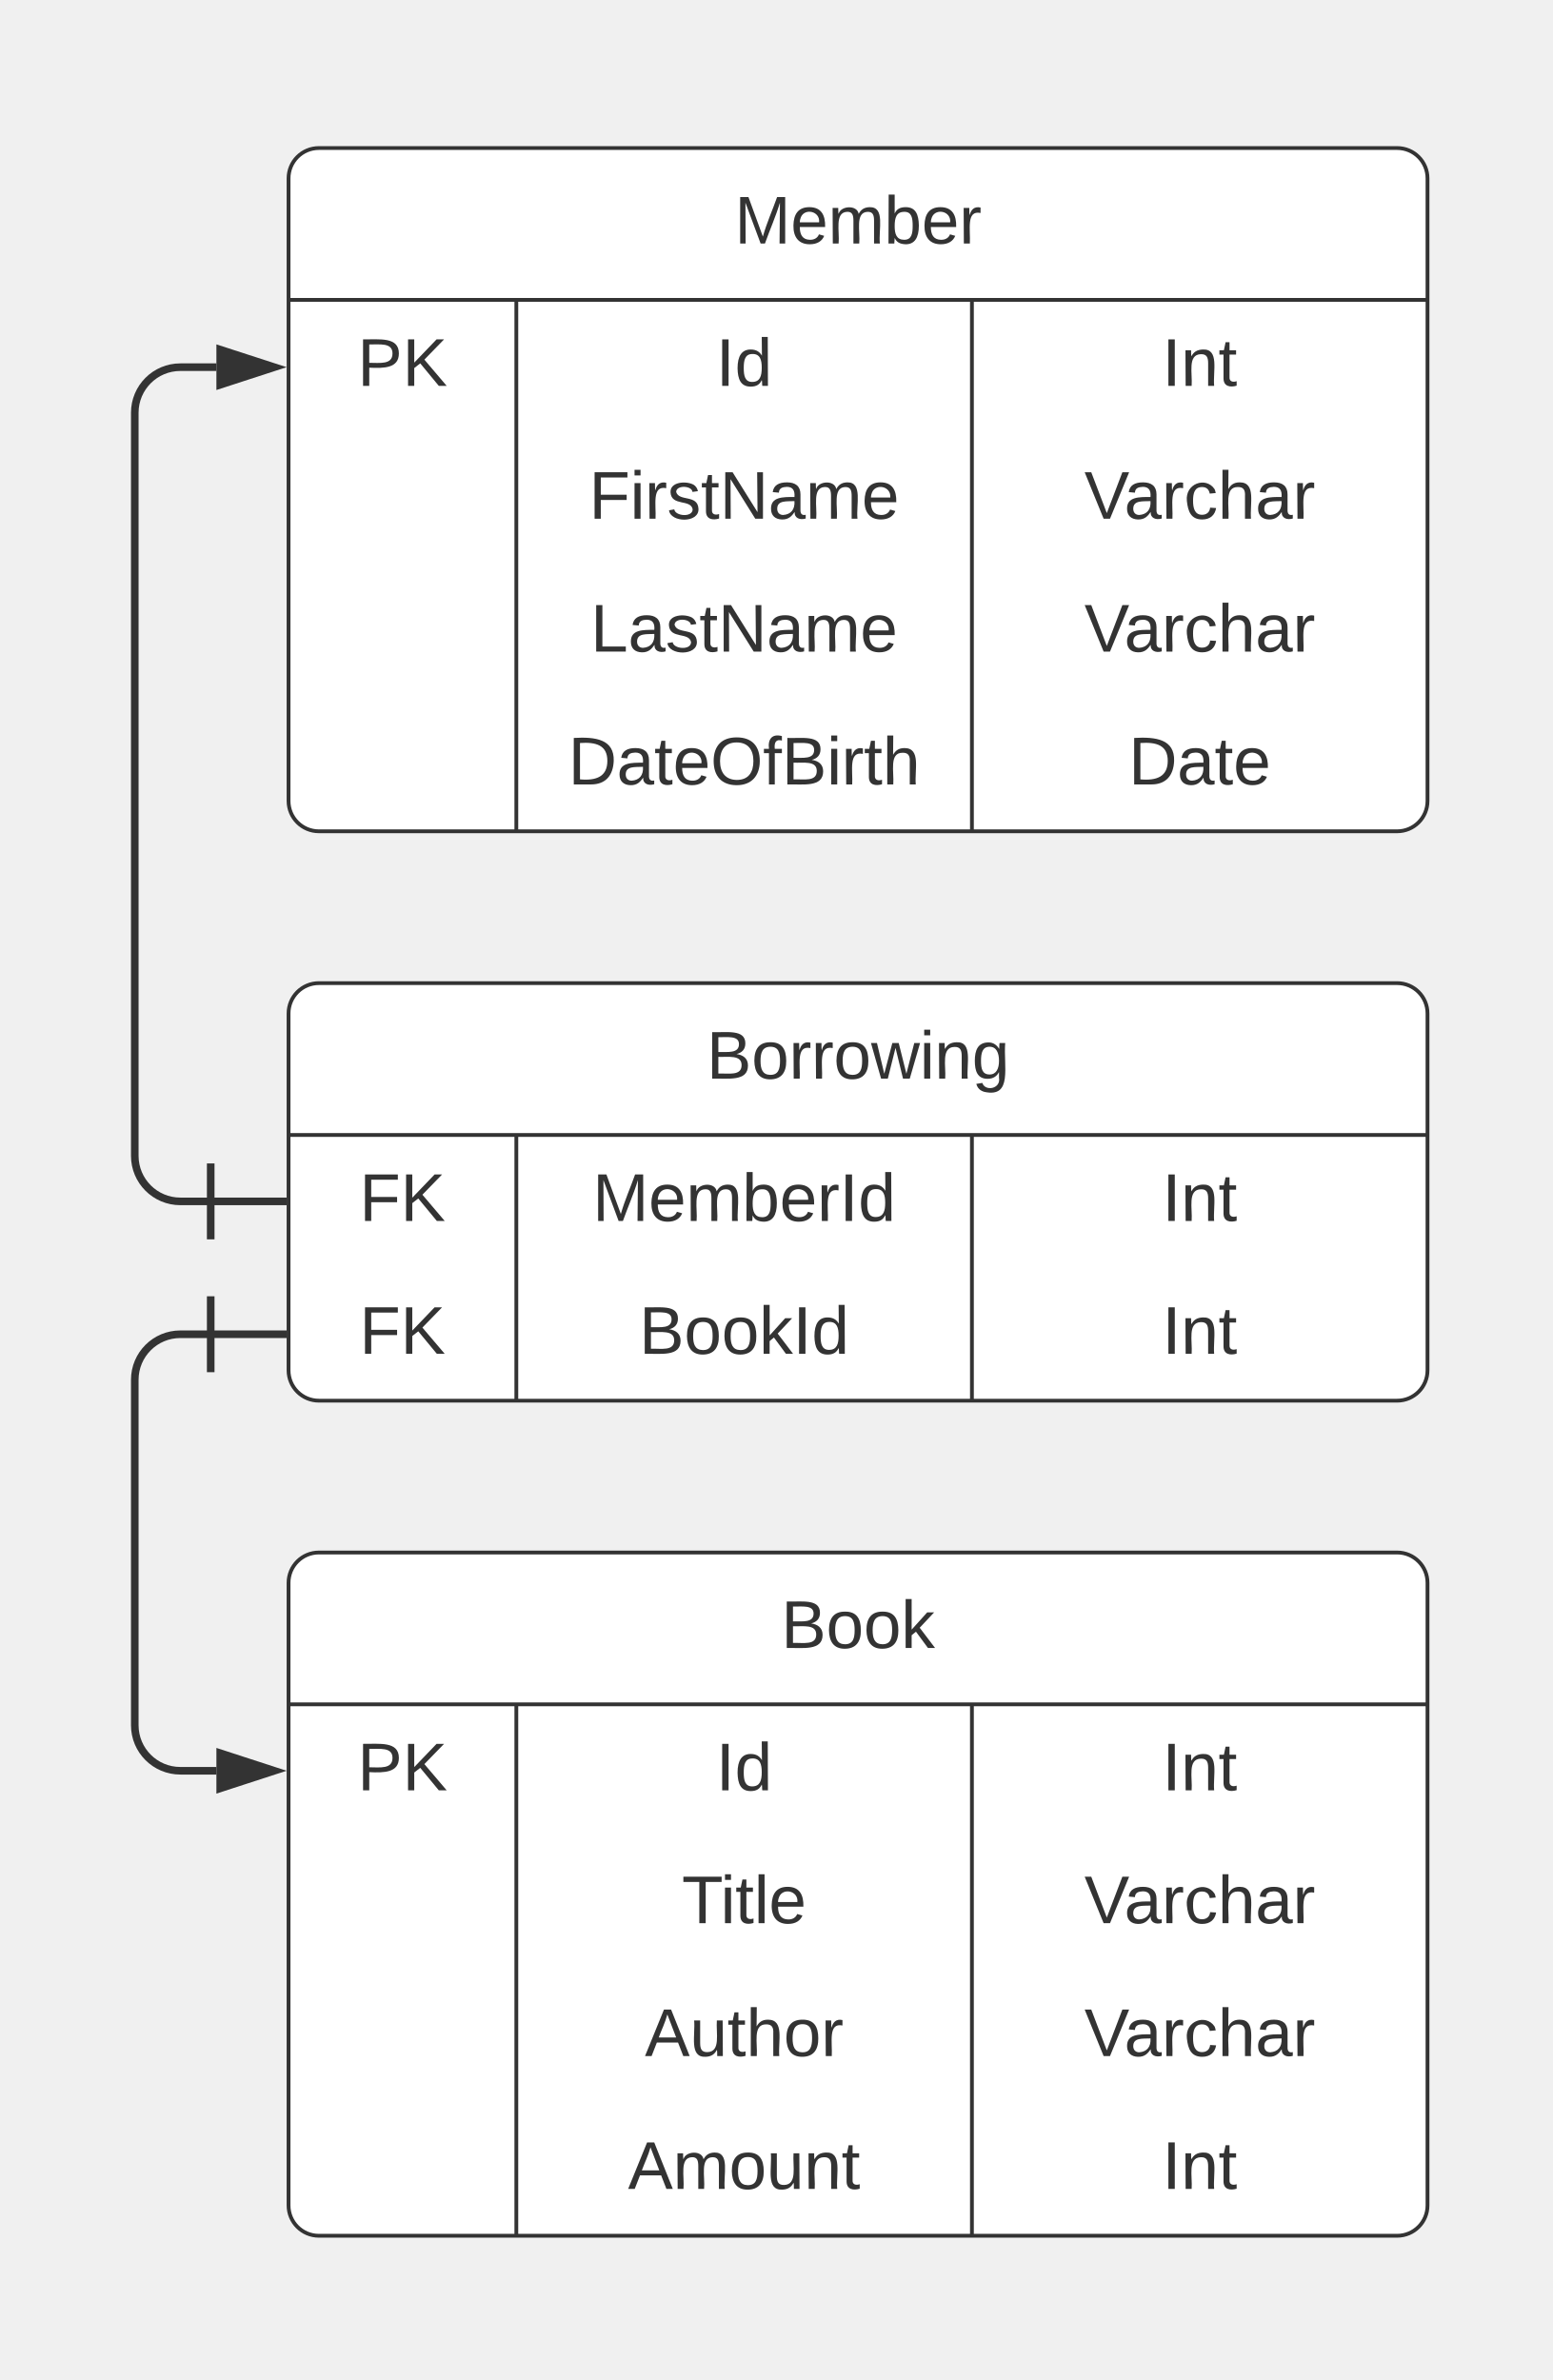
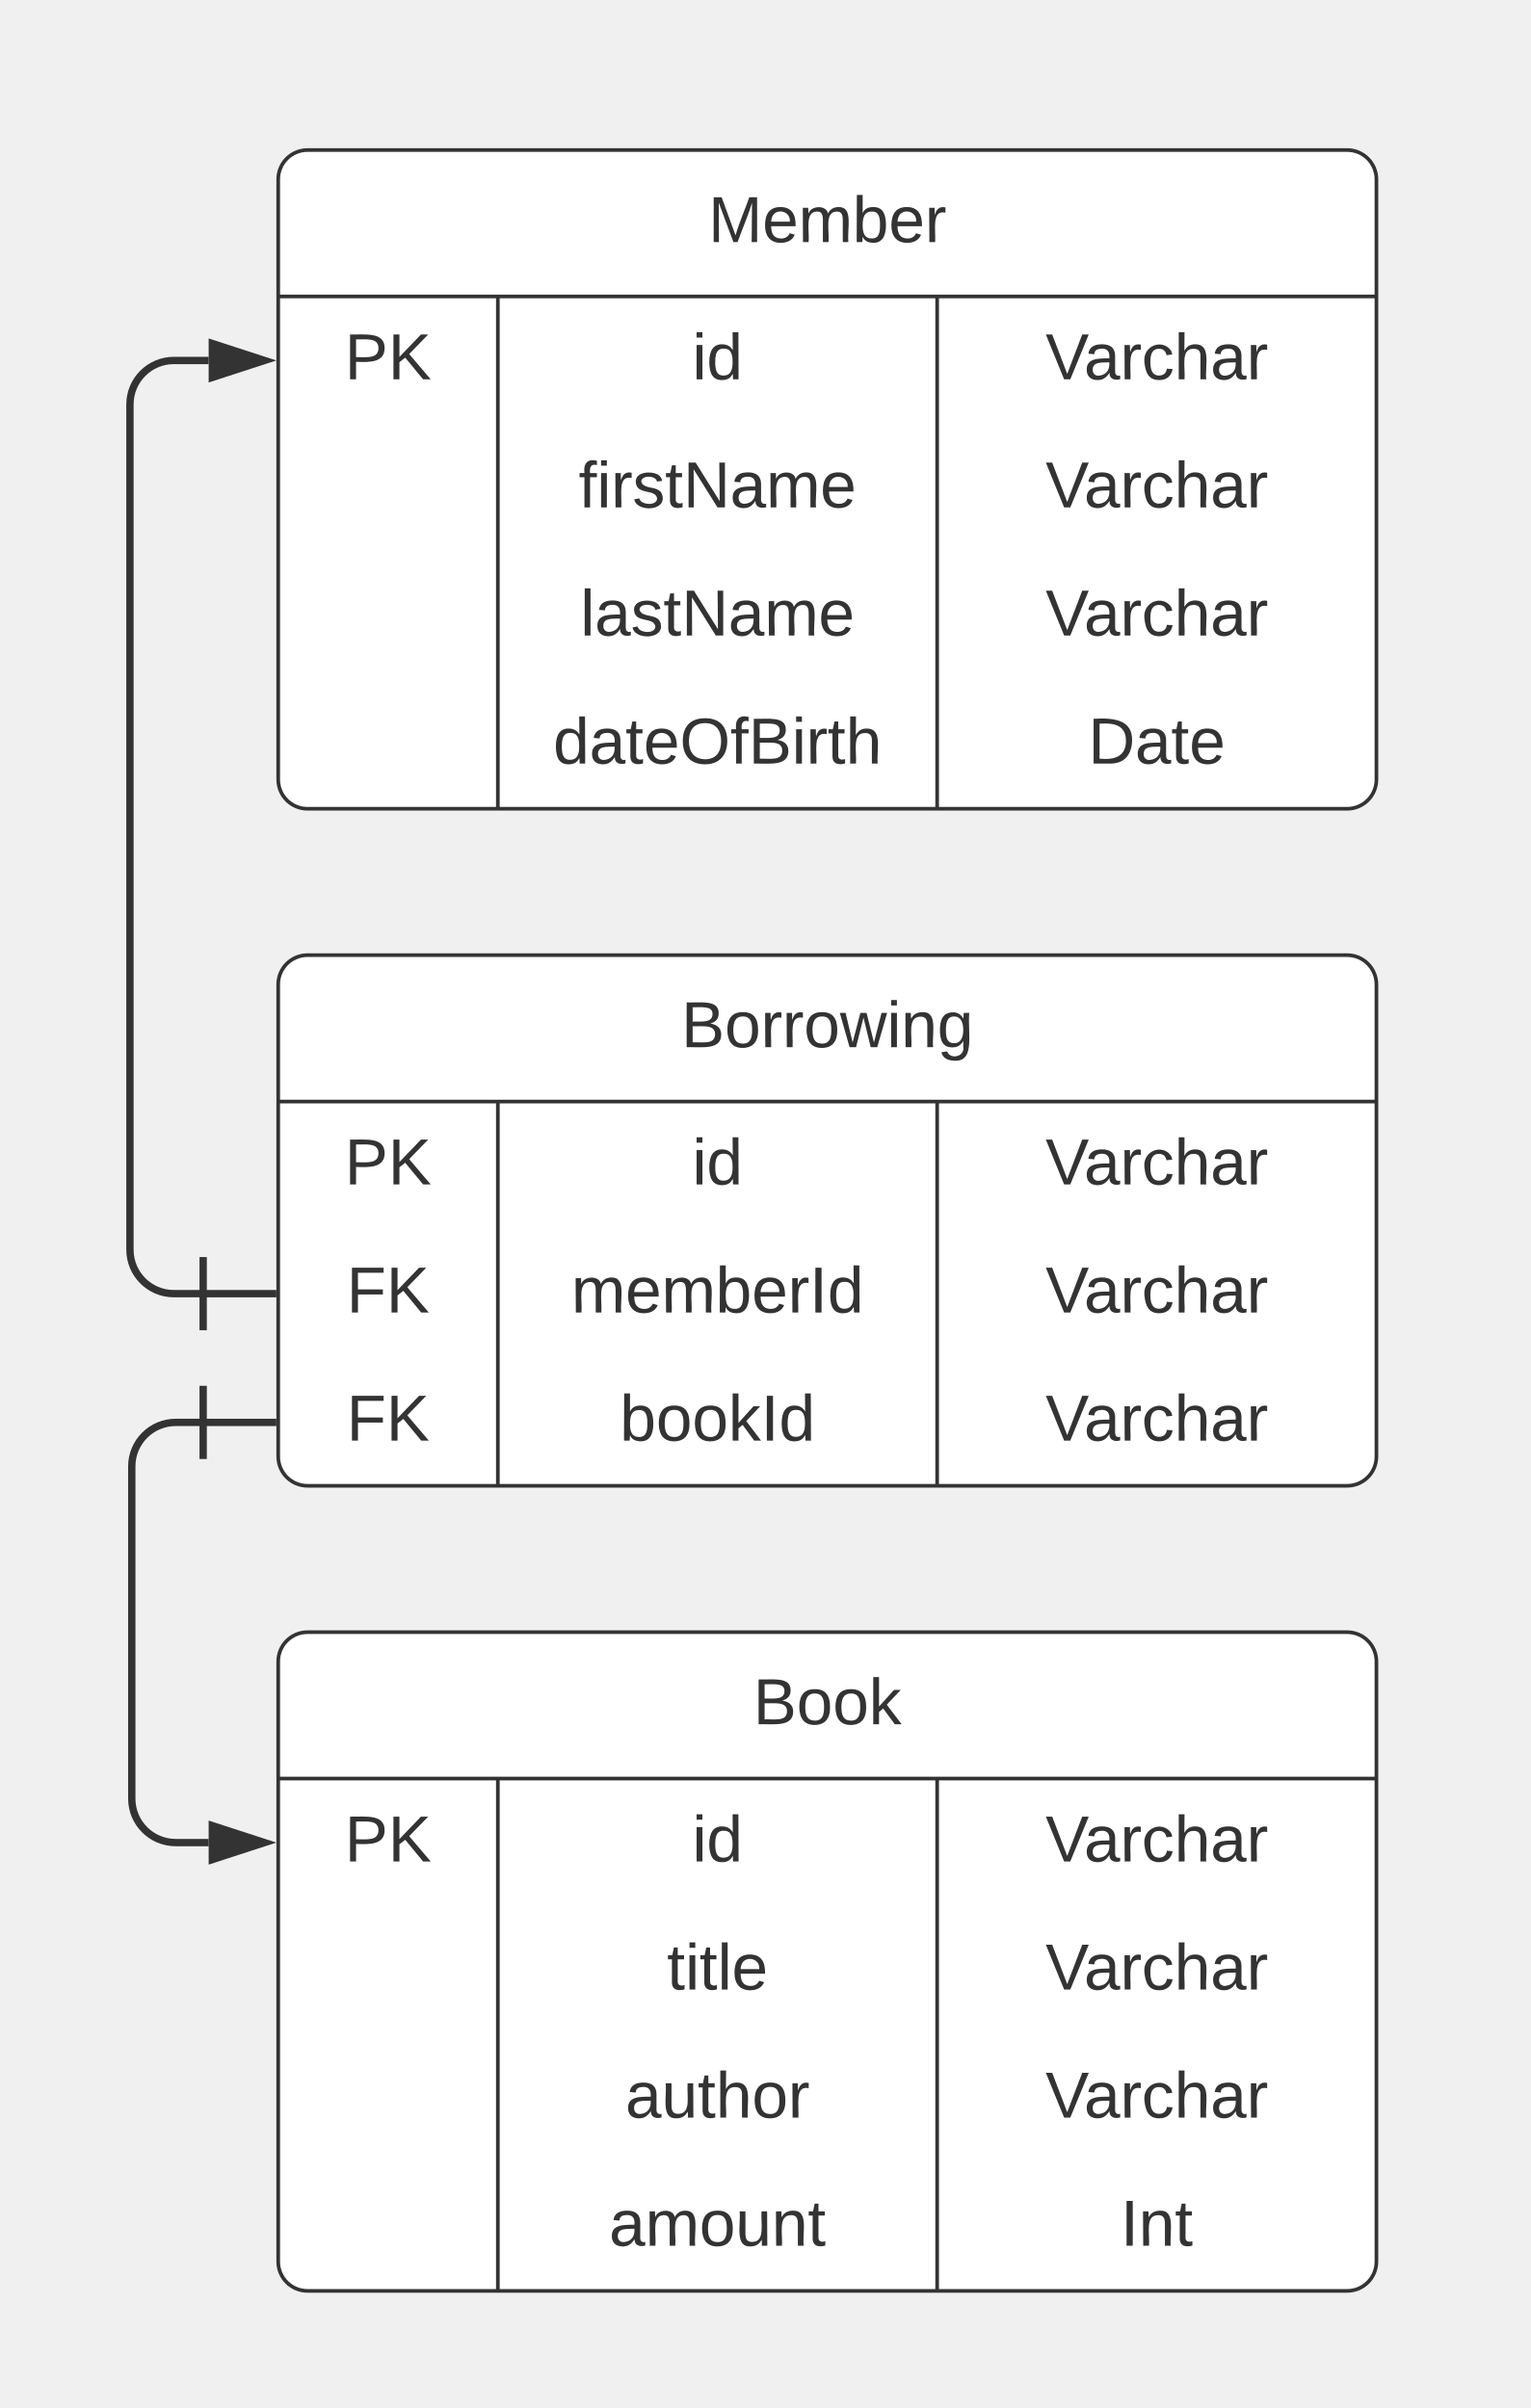
- <svg xmlns="http://www.w3.org/2000/svg" xmlns:ns1="lucid" xmlns:xlink="http://www.w3.org/1999/xlink" width="409" height="627">
-   <g transform="translate(-744 -191)" ns1:page-tab-id="0_0">
+ <svg xmlns="http://www.w3.org/2000/svg" xmlns:ns1="lucid" xmlns:xlink="http://www.w3.org/1999/xlink" width="418" height="658">
+   <g transform="translate(-744 -189)" ns1:page-tab-id="0_0">
    <path d="M820 238c0-4.42 3.58-8 8-8h284c4.42 0 8 3.58 8 8v164c0 4.42-3.58 8-8 8H828c-4.42 0-8-3.58-8-8z" fill="#fff" />
    <path d="M820 238c0-4.42 3.58-8 8-8h284c4.42 0 8 3.58 8 8v164c0 4.42-3.58 8-8 8H828c-4.42 0-8-3.58-8-8zM820 270h300M880 270v140M1000 270v140" stroke="#333" fill="none" />
    <use xlink:href="#a" transform="matrix(1,0,0,1,830,230) translate(107.4815 25.15556)" />
    <use xlink:href="#b" transform="matrix(1,0,0,1,825,272.5) translate(13.14815 20.15556)" />
-     <use xlink:href="#c" transform="matrix(1,0,0,1,885,272.5) translate(47.59259 20.15556)" />
-     <use xlink:href="#d" transform="matrix(1,0,0,1,1005,272.5) translate(45.12346 20.15556)" />
-     <use xlink:href="#e" transform="matrix(1,0,0,1,885,307.5) translate(14.1358 20.15556)" />
+     <use xlink:href="#c" transform="matrix(1,0,0,1,885,272.5) translate(48.11111 20.15556)" />
+     <use xlink:href="#d" transform="matrix(1,0,0,1,1005,272.5) translate(24.60494 20.15556)" />
+     <use xlink:href="#e" transform="matrix(1,0,0,1,885,307.5) translate(17.07407 20.15556)" />
    <use xlink:href="#f" transform="matrix(1,0,0,1,1005,307.5) translate(24.60494 20.15556)" />
-     <use xlink:href="#g" transform="matrix(1,0,0,1,885,342.5) translate(14.55556 20.15556)" />
+     <use xlink:href="#g" transform="matrix(1,0,0,1,885,342.5) translate(17.54321 20.15556)" />
    <use xlink:href="#f" transform="matrix(1,0,0,1,1005,342.5) translate(24.60494 20.15556)" />
-     <use xlink:href="#h" transform="matrix(1,0,0,1,885,377.5) translate(8.654321 20.15556)" />
+     <use xlink:href="#h" transform="matrix(1,0,0,1,885,377.5) translate(10.11111 20.15556)" />
    <use xlink:href="#i" transform="matrix(1,0,0,1,1005,377.5) translate(36.25926 20.15556)" />
-     <path d="M820 608c0-4.42 3.58-8 8-8h284c4.42 0 8 3.58 8 8v164c0 4.42-3.58 8-8 8H828c-4.42 0-8-3.58-8-8z" fill="#fff" />
-     <path d="M820 608c0-4.42 3.58-8 8-8h284c4.42 0 8 3.58 8 8v164c0 4.42-3.58 8-8 8H828c-4.42 0-8-3.58-8-8zM820 640h300M880 640v140M1000 640v140" stroke="#333" fill="none" />
-     <use xlink:href="#j" transform="matrix(1,0,0,1,830,600) translate(119.7531 25.15556)" />
-     <use xlink:href="#k" transform="matrix(1,0,0,1,825,642.5) translate(13.14815 20.15556)" />
-     <use xlink:href="#l" transform="matrix(1,0,0,1,885,642.5) translate(47.59259 20.15556)" />
-     <use xlink:href="#m" transform="matrix(1,0,0,1,1005,642.5) translate(45.12346 20.15556)" />
-     <use xlink:href="#n" transform="matrix(1,0,0,1,885,677.5) translate(38.60494 20.15556)" />
-     <use xlink:href="#o" transform="matrix(1,0,0,1,1005,677.5) translate(24.60494 20.15556)" />
-     <use xlink:href="#p" transform="matrix(1,0,0,1,885,712.5) translate(28.85185 20.15556)" />
-     <use xlink:href="#o" transform="matrix(1,0,0,1,1005,712.5) translate(24.60494 20.15556)" />
-     <use xlink:href="#q" transform="matrix(1,0,0,1,885,747.5) translate(24.40741 20.15556)" />
-     <use xlink:href="#m" transform="matrix(1,0,0,1,1005,747.5) translate(45.12346 20.15556)" />
-     <path d="M820 458c0-4.42 3.58-8 8-8h284c4.42 0 8 3.58 8 8v94c0 4.42-3.58 8-8 8H828c-4.42 0-8-3.58-8-8z" fill="#fff" />
-     <path d="M820 458c0-4.42 3.58-8 8-8h284c4.42 0 8 3.58 8 8v94c0 4.42-3.58 8-8 8H828c-4.42 0-8-3.58-8-8zM820 490h300M880 490v70M1000 490v70" stroke="#333" fill="none" />
-     <use xlink:href="#r" transform="matrix(1,0,0,1,830,450) translate(100.0988 25.15556)" />
-     <use xlink:href="#s" transform="matrix(1,0,0,1,825,492.5) translate(13.66667 20.15556)" />
-     <use xlink:href="#t" transform="matrix(1,0,0,1,885,492.5) translate(15.07407 20.15556)" />
-     <use xlink:href="#d" transform="matrix(1,0,0,1,1005,492.5) translate(45.12346 20.15556)" />
-     <use xlink:href="#s" transform="matrix(1,0,0,1,825,527.5) translate(13.66667 20.15556)" />
-     <use xlink:href="#u" transform="matrix(1,0,0,1,885,527.5) translate(27.34568 20.15556)" />
-     <use xlink:href="#d" transform="matrix(1,0,0,1,1005,527.5) translate(45.12346 20.15556)" />
-     <path d="M799.5 542.5h-8c-6.63 0-12 5.37-12 12v91c0 6.63 5.37 12 12 12h9.5" stroke="#333" stroke-width="2" fill="none" />
+     <path d="M820 643c0-4.42 3.58-8 8-8h284c4.42 0 8 3.58 8 8v164c0 4.42-3.58 8-8 8H828c-4.42 0-8-3.58-8-8z" fill="#fff" />
+     <path d="M820 643c0-4.42 3.58-8 8-8h284c4.42 0 8 3.58 8 8v164c0 4.42-3.58 8-8 8H828c-4.42 0-8-3.58-8-8zM820 675h300M880 675v140M1000 675v140" stroke="#333" fill="none" />
+     <use xlink:href="#j" transform="matrix(1,0,0,1,830,635) translate(119.7531 25.15556)" />
+     <use xlink:href="#k" transform="matrix(1,0,0,1,825,677.5) translate(13.14815 20.15556)" />
+     <use xlink:href="#c" transform="matrix(1,0,0,1,885,677.5) translate(48.11111 20.15556)" />
+     <use xlink:href="#d" transform="matrix(1,0,0,1,1005,677.5) translate(24.60494 20.15556)" />
+     <use xlink:href="#l" transform="matrix(1,0,0,1,885,712.5) translate(41.22222 20.15556)" />
+     <use xlink:href="#d" transform="matrix(1,0,0,1,1005,712.5) translate(24.60494 20.15556)" />
+     <use xlink:href="#m" transform="matrix(1,0,0,1,885,747.5) translate(29.83951 20.15556)" />
+     <use xlink:href="#d" transform="matrix(1,0,0,1,1005,747.5) translate(24.60494 20.15556)" />
+     <use xlink:href="#n" transform="matrix(1,0,0,1,885,782.5) translate(25.39506 20.15556)" />
+     <use xlink:href="#o" transform="matrix(1,0,0,1,1005,782.5) translate(45.12346 20.15556)" />
+     <path d="M820 458c0-4.42 3.58-8 8-8h284c4.42 0 8 3.58 8 8v129c0 4.42-3.58 8-8 8H828c-4.42 0-8-3.58-8-8z" fill="#fff" />
+     <path d="M820 458c0-4.42 3.58-8 8-8h284c4.42 0 8 3.58 8 8v129c0 4.42-3.58 8-8 8H828c-4.42 0-8-3.58-8-8zM820 490h300M880 490v105M1000 490v105" stroke="#333" fill="none" />
+     <use xlink:href="#p" transform="matrix(1,0,0,1,830,450) translate(100.0988 25.15556)" />
+     <use xlink:href="#k" transform="matrix(1,0,0,1,825,492.5) translate(13.14815 20.15556)" />
+     <use xlink:href="#c" transform="matrix(1,0,0,1,885,492.5) translate(48.11111 20.15556)" />
+     <use xlink:href="#d" transform="matrix(1,0,0,1,1005,492.5) translate(24.60494 20.15556)" />
+     <use xlink:href="#q" transform="matrix(1,0,0,1,825,527.5) translate(13.66667 20.15556)" />
+     <use xlink:href="#r" transform="matrix(1,0,0,1,885,527.5) translate(15.07407 20.15556)" />
+     <use xlink:href="#d" transform="matrix(1,0,0,1,1005,527.5) translate(24.60494 20.15556)" />
+     <use xlink:href="#s" transform="matrix(1,0,0,1,825,562.5) translate(13.66667 20.15556)" />
+     <use xlink:href="#t" transform="matrix(1,0,0,1,885,562.5) translate(28.33333 20.15556)" />
+     <use xlink:href="#d" transform="matrix(1,0,0,1,1005,562.5) translate(24.60494 20.15556)" />
+     <path d="M799.5 542.5h-8c-6.63 0-12-5.37-12-12v-231c0-6.63 5.37-12 12-12h9.5" stroke="#333" stroke-width="2" fill="none" />
    <path d="M799.5 532.5v20M819.5 542.5h-20" stroke="#333" stroke-width="2" fill="#fff" />
-     <path d="M816.26 657.5L802 662.14v-9.28z" stroke="#333" stroke-width="2" fill="#333" />
-     <path d="M799.5 507.5h-8c-6.63 0-12-5.37-12-12V299.73c0-6.62 5.37-12 12-12h9.5" stroke="#333" stroke-width="2" fill="none" />
-     <path d="M799.5 497.5v20M819.5 507.5h-20" stroke="#333" stroke-width="2" fill="#fff" />
-     <path d="M816.26 287.73L802 292.37v-9.27z" stroke="#333" stroke-width="2" fill="#333" />
+     <path d="M816.26 287.5L802 292.14v-9.28z" stroke="#333" stroke-width="2" fill="#333" />
+     <path d="M799.5 577.68H792c-6.63 0-12 5.38-12 12v90.82c0 6.63 5.37 12 12 12h9" stroke="#333" stroke-width="2" fill="none" />
+     <path d="M799.5 567.68v20M819.5 577.68h-20" stroke="#333" stroke-width="2" fill="#fff" />
+     <path d="M816.26 692.5L802 697.14v-9.28z" stroke="#333" stroke-width="2" fill="#333" />
    <defs>
-       <path fill="#333" d="M240 0l2-218c-23 76-54 145-80 218h-23L58-218 59 0H30v-248h44l77 211c21-75 51-140 76-211h43V0h-30" id="v" />
-       <path fill="#333" d="M100-194c63 0 86 42 84 106H49c0 40 14 67 53 68 26 1 43-12 49-29l28 8c-11 28-37 45-77 45C44 4 14-33 15-96c1-61 26-98 85-98zm52 81c6-60-76-77-97-28-3 7-6 17-6 28h103" id="w" />
-       <path fill="#333" d="M210-169c-67 3-38 105-44 169h-31v-121c0-29-5-50-35-48C34-165 62-65 56 0H25l-1-190h30c1 10-1 24 2 32 10-44 99-50 107 0 11-21 27-35 58-36 85-2 47 119 55 194h-31v-121c0-29-5-49-35-48" id="x" />
-       <path fill="#333" d="M115-194c53 0 69 39 70 98 0 66-23 100-70 100C84 3 66-7 56-30L54 0H23l1-261h32v101c10-23 28-34 59-34zm-8 174c40 0 45-34 45-75 0-40-5-75-45-74-42 0-51 32-51 76 0 43 10 73 51 73" id="y" />
-       <path fill="#333" d="M114-163C36-179 61-72 57 0H25l-1-190h30c1 12-1 29 2 39 6-27 23-49 58-41v29" id="z" />
+       <path fill="#333" d="M240 0l2-218c-23 76-54 145-80 218h-23L58-218 59 0H30v-248h44l77 211c21-75 51-140 76-211h43V0h-30" id="u" />
+       <path fill="#333" d="M100-194c63 0 86 42 84 106H49c0 40 14 67 53 68 26 1 43-12 49-29l28 8c-11 28-37 45-77 45C44 4 14-33 15-96c1-61 26-98 85-98zm52 81c6-60-76-77-97-28-3 7-6 17-6 28h103" id="v" />
+       <path fill="#333" d="M210-169c-67 3-38 105-44 169h-31v-121c0-29-5-50-35-48C34-165 62-65 56 0H25l-1-190h30c1 10-1 24 2 32 10-44 99-50 107 0 11-21 27-35 58-36 85-2 47 119 55 194h-31v-121c0-29-5-49-35-48" id="w" />
+       <path fill="#333" d="M115-194c53 0 69 39 70 98 0 66-23 100-70 100C84 3 66-7 56-30L54 0H23l1-261h32v101c10-23 28-34 59-34zm-8 174c40 0 45-34 45-75 0-40-5-75-45-74-42 0-51 32-51 76 0 43 10 73 51 73" id="x" />
+       <path fill="#333" d="M114-163C36-179 61-72 57 0H25l-1-190h30c1 12-1 29 2 39 6-27 23-49 58-41v29" id="y" />
      <g id="a">
-         <use transform="matrix(0.04938272,0,0,0.04938272,0,0)" xlink:href="#v" />
-         <use transform="matrix(0.04938272,0,0,0.04938272,14.76543,0)" xlink:href="#w" />
-         <use transform="matrix(0.04938272,0,0,0.04938272,24.64198,0)" xlink:href="#x" />
-         <use transform="matrix(0.04938272,0,0,0.04938272,39.40741,0)" xlink:href="#y" />
-         <use transform="matrix(0.04938272,0,0,0.04938272,49.28395,0)" xlink:href="#w" />
-         <use transform="matrix(0.04938272,0,0,0.04938272,59.16049,0)" xlink:href="#z" />
-       </g>
-       <path fill="#333" d="M30-248c87 1 191-15 191 75 0 78-77 80-158 76V0H30v-248zm33 125c57 0 124 11 124-50 0-59-68-47-124-48v98" id="A" />
-       <path fill="#333" d="M194 0L95-120 63-95V0H30v-248h33v124l119-124h40L117-140 236 0h-42" id="B" />
+         <use transform="matrix(0.04938272,0,0,0.04938272,0,0)" xlink:href="#u" />
+         <use transform="matrix(0.04938272,0,0,0.04938272,14.76543,0)" xlink:href="#v" />
+         <use transform="matrix(0.04938272,0,0,0.04938272,24.64198,0)" xlink:href="#w" />
+         <use transform="matrix(0.04938272,0,0,0.04938272,39.40741,0)" xlink:href="#x" />
+         <use transform="matrix(0.04938272,0,0,0.04938272,49.28395,0)" xlink:href="#v" />
+         <use transform="matrix(0.04938272,0,0,0.04938272,59.16049,0)" xlink:href="#y" />
+       </g>
+       <path fill="#333" d="M30-248c87 1 191-15 191 75 0 78-77 80-158 76V0H30v-248zm33 125c57 0 124 11 124-50 0-59-68-47-124-48v98" id="z" />
+       <path fill="#333" d="M194 0L95-120 63-95V0H30v-248h33v124l119-124h40L117-140 236 0h-42" id="A" />
      <g id="b">
-         <use transform="matrix(0.04938272,0,0,0.04938272,0,0)" xlink:href="#A" />
-         <use transform="matrix(0.04938272,0,0,0.04938272,11.85185,0)" xlink:href="#B" />
-       </g>
-       <path fill="#333" d="M33 0v-248h34V0H33" id="C" />
-       <path fill="#333" d="M85-194c31 0 48 13 60 33l-1-100h32l1 261h-30c-2-10 0-23-3-31C134-8 116 4 85 4 32 4 16-35 15-94c0-66 23-100 70-100zm9 24c-40 0-46 34-46 75 0 40 6 74 45 74 42 0 51-32 51-76 0-42-9-74-50-73" id="D" />
+         <use transform="matrix(0.04938272,0,0,0.04938272,0,0)" xlink:href="#z" />
+         <use transform="matrix(0.04938272,0,0,0.04938272,11.85185,0)" xlink:href="#A" />
+       </g>
+       <path fill="#333" d="M24-231v-30h32v30H24zM24 0v-190h32V0H24" id="B" />
+       <path fill="#333" d="M85-194c31 0 48 13 60 33l-1-100h32l1 261h-30c-2-10 0-23-3-31C134-8 116 4 85 4 32 4 16-35 15-94c0-66 23-100 70-100zm9 24c-40 0-46 34-46 75 0 40 6 74 45 74 42 0 51-32 51-76 0-42-9-74-50-73" id="C" />
      <g id="c">
+         <use transform="matrix(0.04938272,0,0,0.04938272,0,0)" xlink:href="#B" />
+         <use transform="matrix(0.04938272,0,0,0.04938272,3.901235,0)" xlink:href="#C" />
+       </g>
+       <path fill="#333" d="M137 0h-34L2-248h35l83 218 83-218h36" id="D" />
+       <path fill="#333" d="M141-36C126-15 110 5 73 4 37 3 15-17 15-53c-1-64 63-63 125-63 3-35-9-54-41-54-24 1-41 7-42 31l-33-3c5-37 33-52 76-52 45 0 72 20 72 64v82c-1 20 7 32 28 27v20c-31 9-61-2-59-35zM48-53c0 20 12 33 32 33 41-3 63-29 60-74-43 2-92-5-92 41" id="E" />
+       <path fill="#333" d="M96-169c-40 0-48 33-48 73s9 75 48 75c24 0 41-14 43-38l32 2c-6 37-31 61-74 61-59 0-76-41-82-99-10-93 101-131 147-64 4 7 5 14 7 22l-32 3c-4-21-16-35-41-35" id="F" />
+       <path fill="#333" d="M106-169C34-169 62-67 57 0H25v-261h32l-1 103c12-21 28-36 61-36 89 0 53 116 60 194h-32v-121c2-32-8-49-39-48" id="G" />
+       <g id="d">
+         <use transform="matrix(0.04938272,0,0,0.04938272,0,0)" xlink:href="#D" />
+         <use transform="matrix(0.04938272,0,0,0.04938272,10.51852,0)" xlink:href="#E" />
+         <use transform="matrix(0.04938272,0,0,0.04938272,20.39506,0)" xlink:href="#y" />
+         <use transform="matrix(0.04938272,0,0,0.04938272,26.2716,0)" xlink:href="#F" />
+         <use transform="matrix(0.04938272,0,0,0.04938272,35.16049,0)" xlink:href="#G" />
+         <use transform="matrix(0.04938272,0,0,0.04938272,45.03704,0)" xlink:href="#E" />
+         <use transform="matrix(0.04938272,0,0,0.04938272,54.91358,0)" xlink:href="#y" />
+       </g>
+       <path fill="#333" d="M101-234c-31-9-42 10-38 44h38v23H63V0H32v-167H5v-23h27c-7-52 17-82 69-68v24" id="H" />
+       <path fill="#333" d="M135-143c-3-34-86-38-87 0 15 53 115 12 119 90S17 21 10-45l28-5c4 36 97 45 98 0-10-56-113-15-118-90-4-57 82-63 122-42 12 7 21 19 24 35" id="I" />
+       <path fill="#333" d="M59-47c-2 24 18 29 38 22v24C64 9 27 4 27-40v-127H5v-23h24l9-43h21v43h35v23H59v120" id="J" />
+       <path fill="#333" d="M190 0L58-211 59 0H30v-248h39L202-35l-2-213h31V0h-41" id="K" />
+       <g id="e">
+         <use transform="matrix(0.04938272,0,0,0.04938272,0,0)" xlink:href="#H" />
+         <use transform="matrix(0.04938272,0,0,0.04938272,4.938272,0)" xlink:href="#B" />
+         <use transform="matrix(0.04938272,0,0,0.04938272,8.839506,0)" xlink:href="#y" />
+         <use transform="matrix(0.04938272,0,0,0.04938272,14.71605,0)" xlink:href="#I" />
+         <use transform="matrix(0.04938272,0,0,0.04938272,23.60494,0)" xlink:href="#J" />
+         <use transform="matrix(0.04938272,0,0,0.04938272,28.54321,0)" xlink:href="#K" />
+         <use transform="matrix(0.04938272,0,0,0.04938272,41.33333,0)" xlink:href="#E" />
+         <use transform="matrix(0.04938272,0,0,0.04938272,51.20988,0)" xlink:href="#w" />
+         <use transform="matrix(0.04938272,0,0,0.04938272,65.97531,0)" xlink:href="#v" />
+       </g>
+       <g id="f">
+         <use transform="matrix(0.04938272,0,0,0.04938272,0,0)" xlink:href="#D" />
+         <use transform="matrix(0.04938272,0,0,0.04938272,10.51852,0)" xlink:href="#E" />
+         <use transform="matrix(0.04938272,0,0,0.04938272,20.39506,0)" xlink:href="#y" />
+         <use transform="matrix(0.04938272,0,0,0.04938272,26.2716,0)" xlink:href="#F" />
+         <use transform="matrix(0.04938272,0,0,0.04938272,35.16049,0)" xlink:href="#G" />
+         <use transform="matrix(0.04938272,0,0,0.04938272,45.03704,0)" xlink:href="#E" />
+         <use transform="matrix(0.04938272,0,0,0.04938272,54.91358,0)" xlink:href="#y" />
+       </g>
+       <path fill="#333" d="M24 0v-261h32V0H24" id="L" />
+       <g id="g">
+         <use transform="matrix(0.04938272,0,0,0.04938272,0,0)" xlink:href="#L" />
+         <use transform="matrix(0.04938272,0,0,0.04938272,3.901235,0)" xlink:href="#E" />
+         <use transform="matrix(0.04938272,0,0,0.04938272,13.77778,0)" xlink:href="#I" />
+         <use transform="matrix(0.04938272,0,0,0.04938272,22.66667,0)" xlink:href="#J" />
+         <use transform="matrix(0.04938272,0,0,0.04938272,27.60494,0)" xlink:href="#K" />
+         <use transform="matrix(0.04938272,0,0,0.04938272,40.39506,0)" xlink:href="#E" />
+         <use transform="matrix(0.04938272,0,0,0.04938272,50.2716,0)" xlink:href="#w" />
+         <use transform="matrix(0.04938272,0,0,0.04938272,65.03704,0)" xlink:href="#v" />
+       </g>
+       <path fill="#333" d="M140-251c81 0 123 46 123 126C263-46 219 4 140 4 59 4 17-45 17-125s42-126 123-126zm0 227c63 0 89-41 89-101s-29-99-89-99c-61 0-89 39-89 99S79-25 140-24" id="M" />
+       <path fill="#333" d="M160-131c35 5 61 23 61 61C221 17 115-2 30 0v-248c76 3 177-17 177 60 0 33-19 50-47 57zm-97-11c50-1 110 9 110-42 0-47-63-36-110-37v79zm0 115c55-2 124 14 124-45 0-56-70-42-124-44v89" id="N" />
+       <g id="h">
        <use transform="matrix(0.04938272,0,0,0.04938272,0,0)" xlink:href="#C" />
-         <use transform="matrix(0.04938272,0,0,0.04938272,4.938272,0)" xlink:href="#D" />
-       </g>
-       <path fill="#333" d="M117-194c89-4 53 116 60 194h-32v-121c0-31-8-49-39-48C34-167 62-67 57 0H25l-1-190h30c1 10-1 24 2 32 11-22 29-35 61-36" id="E" />
-       <path fill="#333" d="M59-47c-2 24 18 29 38 22v24C64 9 27 4 27-40v-127H5v-23h24l9-43h21v43h35v23H59v120" id="F" />
-       <g id="d">
-         <use transform="matrix(0.04938272,0,0,0.04938272,0,0)" xlink:href="#C" />
-         <use transform="matrix(0.04938272,0,0,0.04938272,4.938272,0)" xlink:href="#E" />
-         <use transform="matrix(0.04938272,0,0,0.04938272,14.81481,0)" xlink:href="#F" />
-       </g>
-       <path fill="#333" d="M63-220v92h138v28H63V0H30v-248h175v28H63" id="G" />
-       <path fill="#333" d="M24-231v-30h32v30H24zM24 0v-190h32V0H24" id="H" />
-       <path fill="#333" d="M135-143c-3-34-86-38-87 0 15 53 115 12 119 90S17 21 10-45l28-5c4 36 97 45 98 0-10-56-113-15-118-90-4-57 82-63 122-42 12 7 21 19 24 35" id="I" />
-       <path fill="#333" d="M190 0L58-211 59 0H30v-248h39L202-35l-2-213h31V0h-41" id="J" />
-       <path fill="#333" d="M141-36C126-15 110 5 73 4 37 3 15-17 15-53c-1-64 63-63 125-63 3-35-9-54-41-54-24 1-41 7-42 31l-33-3c5-37 33-52 76-52 45 0 72 20 72 64v82c-1 20 7 32 28 27v20c-31 9-61-2-59-35zM48-53c0 20 12 33 32 33 41-3 63-29 60-74-43 2-92-5-92 41" id="K" />
-       <g id="e">
-         <use transform="matrix(0.04938272,0,0,0.04938272,0,0)" xlink:href="#G" />
-         <use transform="matrix(0.04938272,0,0,0.04938272,10.81481,0)" xlink:href="#H" />
-         <use transform="matrix(0.04938272,0,0,0.04938272,14.71605,0)" xlink:href="#z" />
-         <use transform="matrix(0.04938272,0,0,0.04938272,20.59259,0)" xlink:href="#I" />
-         <use transform="matrix(0.04938272,0,0,0.04938272,29.48148,0)" xlink:href="#F" />
-         <use transform="matrix(0.04938272,0,0,0.04938272,34.41975,0)" xlink:href="#J" />
-         <use transform="matrix(0.04938272,0,0,0.04938272,47.20988,0)" xlink:href="#K" />
-         <use transform="matrix(0.04938272,0,0,0.04938272,57.08642,0)" xlink:href="#x" />
-         <use transform="matrix(0.04938272,0,0,0.04938272,71.85185,0)" xlink:href="#w" />
-       </g>
-       <path fill="#333" d="M137 0h-34L2-248h35l83 218 83-218h36" id="L" />
-       <path fill="#333" d="M96-169c-40 0-48 33-48 73s9 75 48 75c24 0 41-14 43-38l32 2c-6 37-31 61-74 61-59 0-76-41-82-99-10-93 101-131 147-64 4 7 5 14 7 22l-32 3c-4-21-16-35-41-35" id="M" />
-       <path fill="#333" d="M106-169C34-169 62-67 57 0H25v-261h32l-1 103c12-21 28-36 61-36 89 0 53 116 60 194h-32v-121c2-32-8-49-39-48" id="N" />
-       <g id="f">
-         <use transform="matrix(0.04938272,0,0,0.04938272,0,0)" xlink:href="#L" />
-         <use transform="matrix(0.04938272,0,0,0.04938272,10.51852,0)" xlink:href="#K" />
-         <use transform="matrix(0.04938272,0,0,0.04938272,20.39506,0)" xlink:href="#z" />
-         <use transform="matrix(0.04938272,0,0,0.04938272,26.2716,0)" xlink:href="#M" />
-         <use transform="matrix(0.04938272,0,0,0.04938272,35.16049,0)" xlink:href="#N" />
-         <use transform="matrix(0.04938272,0,0,0.04938272,45.03704,0)" xlink:href="#K" />
-         <use transform="matrix(0.04938272,0,0,0.04938272,54.91358,0)" xlink:href="#z" />
-       </g>
-       <path fill="#333" d="M30 0v-248h33v221h125V0H30" id="O" />
-       <g id="g">
+         <use transform="matrix(0.04938272,0,0,0.04938272,9.876543,0)" xlink:href="#E" />
+         <use transform="matrix(0.04938272,0,0,0.04938272,19.75309,0)" xlink:href="#J" />
+         <use transform="matrix(0.04938272,0,0,0.04938272,24.69136,0)" xlink:href="#v" />
+         <use transform="matrix(0.04938272,0,0,0.04938272,34.5679,0)" xlink:href="#M" />
+         <use transform="matrix(0.04938272,0,0,0.04938272,48.39506,0)" xlink:href="#H" />
+         <use transform="matrix(0.04938272,0,0,0.04938272,53.33333,0)" xlink:href="#N" />
+         <use transform="matrix(0.04938272,0,0,0.04938272,65.18519,0)" xlink:href="#B" />
+         <use transform="matrix(0.04938272,0,0,0.04938272,69.08642,0)" xlink:href="#y" />
+         <use transform="matrix(0.04938272,0,0,0.04938272,74.96296,0)" xlink:href="#J" />
+         <use transform="matrix(0.04938272,0,0,0.04938272,79.90123,0)" xlink:href="#G" />
+       </g>
+       <path fill="#333" d="M30-248c118-7 216 8 213 122C240-48 200 0 122 0H30v-248zM63-27c89 8 146-16 146-99s-60-101-146-95v194" id="O" />
+       <g id="i">
        <use transform="matrix(0.04938272,0,0,0.04938272,0,0)" xlink:href="#O" />
-         <use transform="matrix(0.04938272,0,0,0.04938272,9.876543,0)" xlink:href="#K" />
-         <use transform="matrix(0.04938272,0,0,0.04938272,19.75309,0)" xlink:href="#I" />
-         <use transform="matrix(0.04938272,0,0,0.04938272,28.64198,0)" xlink:href="#F" />
-         <use transform="matrix(0.04938272,0,0,0.04938272,33.58025,0)" xlink:href="#J" />
-         <use transform="matrix(0.04938272,0,0,0.04938272,46.37037,0)" xlink:href="#K" />
-         <use transform="matrix(0.04938272,0,0,0.04938272,56.24691,0)" xlink:href="#x" />
-         <use transform="matrix(0.04938272,0,0,0.04938272,71.01235,0)" xlink:href="#w" />
-       </g>
-       <path fill="#333" d="M30-248c118-7 216 8 213 122C240-48 200 0 122 0H30v-248zM63-27c89 8 146-16 146-99s-60-101-146-95v194" id="P" />
-       <path fill="#333" d="M140-251c81 0 123 46 123 126C263-46 219 4 140 4 59 4 17-45 17-125s42-126 123-126zm0 227c63 0 89-41 89-101s-29-99-89-99c-61 0-89 39-89 99S79-25 140-24" id="Q" />
-       <path fill="#333" d="M101-234c-31-9-42 10-38 44h38v23H63V0H32v-167H5v-23h27c-7-52 17-82 69-68v24" id="R" />
-       <path fill="#333" d="M160-131c35 5 61 23 61 61C221 17 115-2 30 0v-248c76 3 177-17 177 60 0 33-19 50-47 57zm-97-11c50-1 110 9 110-42 0-47-63-36-110-37v79zm0 115c55-2 124 14 124-45 0-56-70-42-124-44v89" id="S" />
-       <g id="h">
-         <use transform="matrix(0.04938272,0,0,0.04938272,0,0)" xlink:href="#P" />
-         <use transform="matrix(0.04938272,0,0,0.04938272,12.79012,0)" xlink:href="#K" />
-         <use transform="matrix(0.04938272,0,0,0.04938272,22.66667,0)" xlink:href="#F" />
-         <use transform="matrix(0.04938272,0,0,0.04938272,27.60494,0)" xlink:href="#w" />
-         <use transform="matrix(0.04938272,0,0,0.04938272,37.48148,0)" xlink:href="#Q" />
-         <use transform="matrix(0.04938272,0,0,0.04938272,51.30864,0)" xlink:href="#R" />
-         <use transform="matrix(0.04938272,0,0,0.04938272,56.24691,0)" xlink:href="#S" />
-         <use transform="matrix(0.04938272,0,0,0.04938272,68.09877,0)" xlink:href="#H" />
-         <use transform="matrix(0.04938272,0,0,0.04938272,72,0)" xlink:href="#z" />
-         <use transform="matrix(0.04938272,0,0,0.04938272,77.87654,0)" xlink:href="#F" />
-         <use transform="matrix(0.04938272,0,0,0.04938272,82.81481,0)" xlink:href="#N" />
-       </g>
-       <g id="i">
-         <use transform="matrix(0.04938272,0,0,0.04938272,0,0)" xlink:href="#P" />
-         <use transform="matrix(0.04938272,0,0,0.04938272,12.79012,0)" xlink:href="#K" />
-         <use transform="matrix(0.04938272,0,0,0.04938272,22.66667,0)" xlink:href="#F" />
-         <use transform="matrix(0.04938272,0,0,0.04938272,27.60494,0)" xlink:href="#w" />
-       </g>
-       <path fill="#333" d="M100-194c62-1 85 37 85 99 1 63-27 99-86 99S16-35 15-95c0-66 28-99 85-99zM99-20c44 1 53-31 53-75 0-43-8-75-51-75s-53 32-53 75 10 74 51 75" id="T" />
-       <path fill="#333" d="M143 0L79-87 56-68V0H24v-261h32v163l83-92h37l-77 82L181 0h-38" id="U" />
+         <use transform="matrix(0.04938272,0,0,0.04938272,12.79012,0)" xlink:href="#E" />
+         <use transform="matrix(0.04938272,0,0,0.04938272,22.66667,0)" xlink:href="#J" />
+         <use transform="matrix(0.04938272,0,0,0.04938272,27.60494,0)" xlink:href="#v" />
+       </g>
+       <path fill="#333" d="M100-194c62-1 85 37 85 99 1 63-27 99-86 99S16-35 15-95c0-66 28-99 85-99zM99-20c44 1 53-31 53-75 0-43-8-75-51-75s-53 32-53 75 10 74 51 75" id="P" />
+       <path fill="#333" d="M143 0L79-87 56-68V0H24v-261h32v163l83-92h37l-77 82L181 0h-38" id="Q" />
      <g id="j">
-         <use transform="matrix(0.04938272,0,0,0.04938272,0,0)" xlink:href="#S" />
-         <use transform="matrix(0.04938272,0,0,0.04938272,11.85185,0)" xlink:href="#T" />
-         <use transform="matrix(0.04938272,0,0,0.04938272,21.7284,0)" xlink:href="#T" />
-         <use transform="matrix(0.04938272,0,0,0.04938272,31.60494,0)" xlink:href="#U" />
+         <use transform="matrix(0.04938272,0,0,0.04938272,0,0)" xlink:href="#N" />
+         <use transform="matrix(0.04938272,0,0,0.04938272,11.85185,0)" xlink:href="#P" />
+         <use transform="matrix(0.04938272,0,0,0.04938272,21.7284,0)" xlink:href="#P" />
+         <use transform="matrix(0.04938272,0,0,0.04938272,31.60494,0)" xlink:href="#Q" />
      </g>
      <g id="k">
-         <use transform="matrix(0.04938272,0,0,0.04938272,0,0)" xlink:href="#A" />
-         <use transform="matrix(0.04938272,0,0,0.04938272,11.85185,0)" xlink:href="#B" />
+         <use transform="matrix(0.04938272,0,0,0.04938272,0,0)" xlink:href="#z" />
+         <use transform="matrix(0.04938272,0,0,0.04938272,11.85185,0)" xlink:href="#A" />
      </g>
      <g id="l">
-         <use transform="matrix(0.04938272,0,0,0.04938272,0,0)" xlink:href="#C" />
-         <use transform="matrix(0.04938272,0,0,0.04938272,4.938272,0)" xlink:href="#D" />
-       </g>
+         <use transform="matrix(0.04938272,0,0,0.04938272,0,0)" xlink:href="#J" />
+         <use transform="matrix(0.04938272,0,0,0.04938272,4.938272,0)" xlink:href="#B" />
+         <use transform="matrix(0.04938272,0,0,0.04938272,8.839506,0)" xlink:href="#J" />
+         <use transform="matrix(0.04938272,0,0,0.04938272,13.77778,0)" xlink:href="#L" />
+         <use transform="matrix(0.04938272,0,0,0.04938272,17.67901,0)" xlink:href="#v" />
+       </g>
+       <path fill="#333" d="M84 4C-5 8 30-112 23-190h32v120c0 31 7 50 39 49 72-2 45-101 50-169h31l1 190h-30c-1-10 1-25-2-33-11 22-28 36-60 37" id="R" />
      <g id="m">
-         <use transform="matrix(0.04938272,0,0,0.04938272,0,0)" xlink:href="#C" />
-         <use transform="matrix(0.04938272,0,0,0.04938272,4.938272,0)" xlink:href="#E" />
-         <use transform="matrix(0.04938272,0,0,0.04938272,14.81481,0)" xlink:href="#F" />
-       </g>
-       <path fill="#333" d="M127-220V0H93v-220H8v-28h204v28h-85" id="V" />
-       <path fill="#333" d="M24 0v-261h32V0H24" id="W" />
+         <use transform="matrix(0.04938272,0,0,0.04938272,0,0)" xlink:href="#E" />
+         <use transform="matrix(0.04938272,0,0,0.04938272,9.876543,0)" xlink:href="#R" />
+         <use transform="matrix(0.04938272,0,0,0.04938272,19.75309,0)" xlink:href="#J" />
+         <use transform="matrix(0.04938272,0,0,0.04938272,24.69136,0)" xlink:href="#G" />
+         <use transform="matrix(0.04938272,0,0,0.04938272,34.5679,0)" xlink:href="#P" />
+         <use transform="matrix(0.04938272,0,0,0.04938272,44.44444,0)" xlink:href="#y" />
+       </g>
+       <path fill="#333" d="M117-194c89-4 53 116 60 194h-32v-121c0-31-8-49-39-48C34-167 62-67 57 0H25l-1-190h30c1 10-1 24 2 32 11-22 29-35 61-36" id="S" />
      <g id="n">
-         <use transform="matrix(0.04938272,0,0,0.04938272,0,0)" xlink:href="#V" />
-         <use transform="matrix(0.04938272,0,0,0.04938272,10.17284,0)" xlink:href="#H" />
-         <use transform="matrix(0.04938272,0,0,0.04938272,14.07407,0)" xlink:href="#F" />
-         <use transform="matrix(0.04938272,0,0,0.04938272,19.01235,0)" xlink:href="#W" />
-         <use transform="matrix(0.04938272,0,0,0.04938272,22.91358,0)" xlink:href="#w" />
-       </g>
+         <use transform="matrix(0.04938272,0,0,0.04938272,0,0)" xlink:href="#E" />
+         <use transform="matrix(0.04938272,0,0,0.04938272,9.876543,0)" xlink:href="#w" />
+         <use transform="matrix(0.04938272,0,0,0.04938272,24.64198,0)" xlink:href="#P" />
+         <use transform="matrix(0.04938272,0,0,0.04938272,34.51852,0)" xlink:href="#R" />
+         <use transform="matrix(0.04938272,0,0,0.04938272,44.39506,0)" xlink:href="#S" />
+         <use transform="matrix(0.04938272,0,0,0.04938272,54.2716,0)" xlink:href="#J" />
+       </g>
+       <path fill="#333" d="M33 0v-248h34V0H33" id="T" />
      <g id="o">
-         <use transform="matrix(0.04938272,0,0,0.04938272,0,0)" xlink:href="#L" />
-         <use transform="matrix(0.04938272,0,0,0.04938272,10.51852,0)" xlink:href="#K" />
-         <use transform="matrix(0.04938272,0,0,0.04938272,20.39506,0)" xlink:href="#z" />
-         <use transform="matrix(0.04938272,0,0,0.04938272,26.2716,0)" xlink:href="#M" />
-         <use transform="matrix(0.04938272,0,0,0.04938272,35.16049,0)" xlink:href="#N" />
-         <use transform="matrix(0.04938272,0,0,0.04938272,45.03704,0)" xlink:href="#K" />
-         <use transform="matrix(0.04938272,0,0,0.04938272,54.91358,0)" xlink:href="#z" />
-       </g>
-       <path fill="#333" d="M205 0l-28-72H64L36 0H1l101-248h38L239 0h-34zm-38-99l-47-123c-12 45-31 82-46 123h93" id="X" />
-       <path fill="#333" d="M84 4C-5 8 30-112 23-190h32v120c0 31 7 50 39 49 72-2 45-101 50-169h31l1 190h-30c-1-10 1-25-2-33-11 22-28 36-60 37" id="Y" />
+         <use transform="matrix(0.04938272,0,0,0.04938272,0,0)" xlink:href="#T" />
+         <use transform="matrix(0.04938272,0,0,0.04938272,4.938272,0)" xlink:href="#S" />
+         <use transform="matrix(0.04938272,0,0,0.04938272,14.81481,0)" xlink:href="#J" />
+       </g>
+       <path fill="#333" d="M206 0h-36l-40-164L89 0H53L-1-190h32L70-26l43-164h34l41 164 42-164h31" id="U" />
+       <path fill="#333" d="M177-190C167-65 218 103 67 71c-23-6-38-20-44-43l32-5c15 47 100 32 89-28v-30C133-14 115 1 83 1 29 1 15-40 15-95c0-56 16-97 71-98 29-1 48 16 59 35 1-10 0-23 2-32h30zM94-22c36 0 50-32 50-73 0-42-14-75-50-75-39 0-46 34-46 75s6 73 46 73" id="V" />
      <g id="p">
-         <use transform="matrix(0.04938272,0,0,0.04938272,0,0)" xlink:href="#X" />
-         <use transform="matrix(0.04938272,0,0,0.04938272,11.85185,0)" xlink:href="#Y" />
-         <use transform="matrix(0.04938272,0,0,0.04938272,21.7284,0)" xlink:href="#F" />
-         <use transform="matrix(0.04938272,0,0,0.04938272,26.66667,0)" xlink:href="#N" />
-         <use transform="matrix(0.04938272,0,0,0.04938272,36.54321,0)" xlink:href="#T" />
-         <use transform="matrix(0.04938272,0,0,0.04938272,46.41975,0)" xlink:href="#z" />
-       </g>
+         <use transform="matrix(0.04938272,0,0,0.04938272,0,0)" xlink:href="#N" />
+         <use transform="matrix(0.04938272,0,0,0.04938272,11.85185,0)" xlink:href="#P" />
+         <use transform="matrix(0.04938272,0,0,0.04938272,21.7284,0)" xlink:href="#y" />
+         <use transform="matrix(0.04938272,0,0,0.04938272,27.60494,0)" xlink:href="#y" />
+         <use transform="matrix(0.04938272,0,0,0.04938272,33.48148,0)" xlink:href="#P" />
+         <use transform="matrix(0.04938272,0,0,0.04938272,43.35802,0)" xlink:href="#U" />
+         <use transform="matrix(0.04938272,0,0,0.04938272,56.14815,0)" xlink:href="#B" />
+         <use transform="matrix(0.04938272,0,0,0.04938272,60.04938,0)" xlink:href="#S" />
+         <use transform="matrix(0.04938272,0,0,0.04938272,69.92593,0)" xlink:href="#V" />
+       </g>
+       <path fill="#333" d="M63-220v92h138v28H63V0H30v-248h175v28H63" id="W" />
      <g id="q">
-         <use transform="matrix(0.04938272,0,0,0.04938272,0,0)" xlink:href="#X" />
-         <use transform="matrix(0.04938272,0,0,0.04938272,11.85185,0)" xlink:href="#x" />
-         <use transform="matrix(0.04938272,0,0,0.04938272,26.61728,0)" xlink:href="#T" />
-         <use transform="matrix(0.04938272,0,0,0.04938272,36.49383,0)" xlink:href="#Y" />
-         <use transform="matrix(0.04938272,0,0,0.04938272,46.37037,0)" xlink:href="#E" />
-         <use transform="matrix(0.04938272,0,0,0.04938272,56.24691,0)" xlink:href="#F" />
-       </g>
-       <path fill="#333" d="M206 0h-36l-40-164L89 0H53L-1-190h32L70-26l43-164h34l41 164 42-164h31" id="Z" />
-       <path fill="#333" d="M177-190C167-65 218 103 67 71c-23-6-38-20-44-43l32-5c15 47 100 32 89-28v-30C133-14 115 1 83 1 29 1 15-40 15-95c0-56 16-97 71-98 29-1 48 16 59 35 1-10 0-23 2-32h30zM94-22c36 0 50-32 50-73 0-42-14-75-50-75-39 0-46 34-46 75s6 73 46 73" id="aa" />
+         <use transform="matrix(0.04938272,0,0,0.04938272,0,0)" xlink:href="#W" />
+         <use transform="matrix(0.04938272,0,0,0.04938272,10.81481,0)" xlink:href="#A" />
+       </g>
      <g id="r">
-         <use transform="matrix(0.04938272,0,0,0.04938272,0,0)" xlink:href="#S" />
-         <use transform="matrix(0.04938272,0,0,0.04938272,11.85185,0)" xlink:href="#T" />
-         <use transform="matrix(0.04938272,0,0,0.04938272,21.7284,0)" xlink:href="#z" />
-         <use transform="matrix(0.04938272,0,0,0.04938272,27.60494,0)" xlink:href="#z" />
-         <use transform="matrix(0.04938272,0,0,0.04938272,33.48148,0)" xlink:href="#T" />
-         <use transform="matrix(0.04938272,0,0,0.04938272,43.35802,0)" xlink:href="#Z" />
-         <use transform="matrix(0.04938272,0,0,0.04938272,56.14815,0)" xlink:href="#H" />
-         <use transform="matrix(0.04938272,0,0,0.04938272,60.04938,0)" xlink:href="#E" />
-         <use transform="matrix(0.04938272,0,0,0.04938272,69.92593,0)" xlink:href="#aa" />
+         <use transform="matrix(0.04938272,0,0,0.04938272,0,0)" xlink:href="#w" />
+         <use transform="matrix(0.04938272,0,0,0.04938272,14.76543,0)" xlink:href="#v" />
+         <use transform="matrix(0.04938272,0,0,0.04938272,24.64198,0)" xlink:href="#w" />
+         <use transform="matrix(0.04938272,0,0,0.04938272,39.40741,0)" xlink:href="#x" />
+         <use transform="matrix(0.04938272,0,0,0.04938272,49.28395,0)" xlink:href="#v" />
+         <use transform="matrix(0.04938272,0,0,0.04938272,59.16049,0)" xlink:href="#y" />
+         <use transform="matrix(0.04938272,0,0,0.04938272,65.03704,0)" xlink:href="#T" />
+         <use transform="matrix(0.04938272,0,0,0.04938272,69.97531,0)" xlink:href="#C" />
      </g>
      <g id="s">
-         <use transform="matrix(0.04938272,0,0,0.04938272,0,0)" xlink:href="#G" />
-         <use transform="matrix(0.04938272,0,0,0.04938272,10.81481,0)" xlink:href="#B" />
+         <use transform="matrix(0.04938272,0,0,0.04938272,0,0)" xlink:href="#W" />
+         <use transform="matrix(0.04938272,0,0,0.04938272,10.81481,0)" xlink:href="#A" />
      </g>
      <g id="t">
-         <use transform="matrix(0.04938272,0,0,0.04938272,0,0)" xlink:href="#v" />
-         <use transform="matrix(0.04938272,0,0,0.04938272,14.76543,0)" xlink:href="#w" />
-         <use transform="matrix(0.04938272,0,0,0.04938272,24.64198,0)" xlink:href="#x" />
-         <use transform="matrix(0.04938272,0,0,0.04938272,39.40741,0)" xlink:href="#y" />
-         <use transform="matrix(0.04938272,0,0,0.04938272,49.28395,0)" xlink:href="#w" />
-         <use transform="matrix(0.04938272,0,0,0.04938272,59.16049,0)" xlink:href="#z" />
-         <use transform="matrix(0.04938272,0,0,0.04938272,65.03704,0)" xlink:href="#C" />
-         <use transform="matrix(0.04938272,0,0,0.04938272,69.97531,0)" xlink:href="#D" />
-       </g>
-       <g id="u">
-         <use transform="matrix(0.04938272,0,0,0.04938272,0,0)" xlink:href="#S" />
-         <use transform="matrix(0.04938272,0,0,0.04938272,11.85185,0)" xlink:href="#T" />
-         <use transform="matrix(0.04938272,0,0,0.04938272,21.7284,0)" xlink:href="#T" />
-         <use transform="matrix(0.04938272,0,0,0.04938272,31.60494,0)" xlink:href="#U" />
-         <use transform="matrix(0.04938272,0,0,0.04938272,40.49383,0)" xlink:href="#C" />
-         <use transform="matrix(0.04938272,0,0,0.04938272,45.4321,0)" xlink:href="#D" />
+         <use transform="matrix(0.04938272,0,0,0.04938272,0,0)" xlink:href="#x" />
+         <use transform="matrix(0.04938272,0,0,0.04938272,9.876543,0)" xlink:href="#P" />
+         <use transform="matrix(0.04938272,0,0,0.04938272,19.75309,0)" xlink:href="#P" />
+         <use transform="matrix(0.04938272,0,0,0.04938272,29.62963,0)" xlink:href="#Q" />
+         <use transform="matrix(0.04938272,0,0,0.04938272,38.51852,0)" xlink:href="#T" />
+         <use transform="matrix(0.04938272,0,0,0.04938272,43.45679,0)" xlink:href="#C" />
      </g>
    </defs>
  </g>
</svg>
